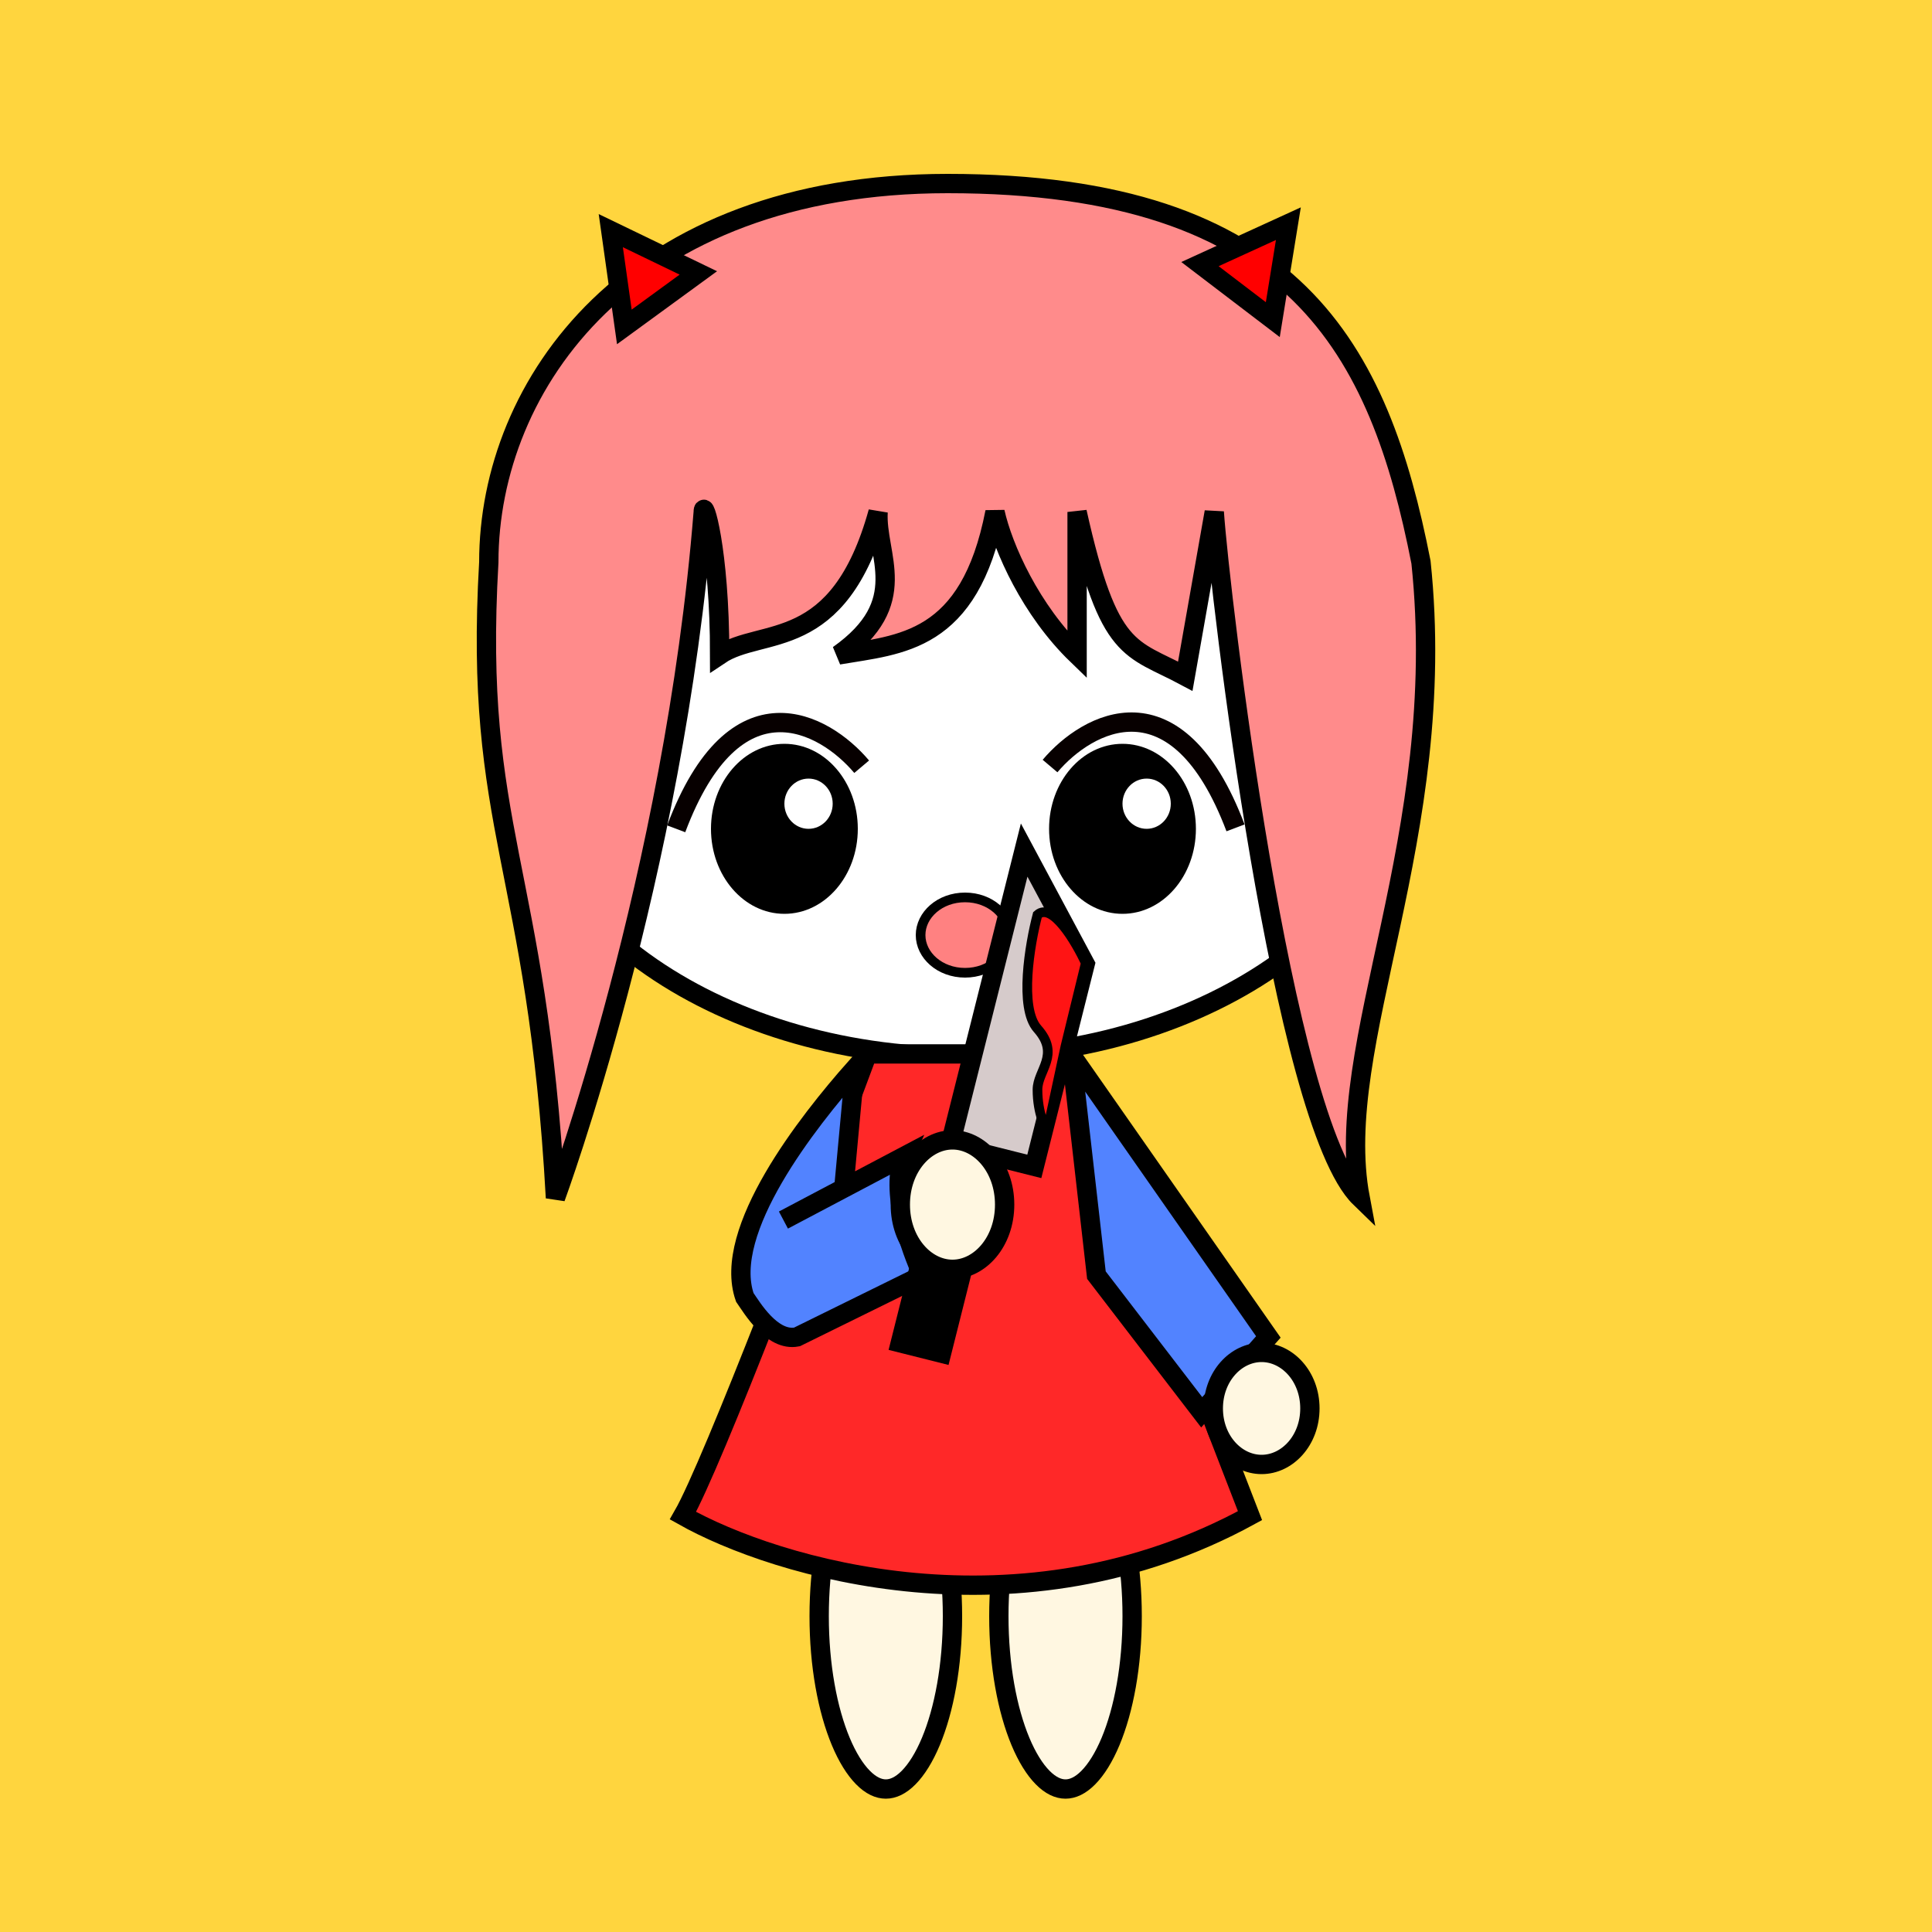
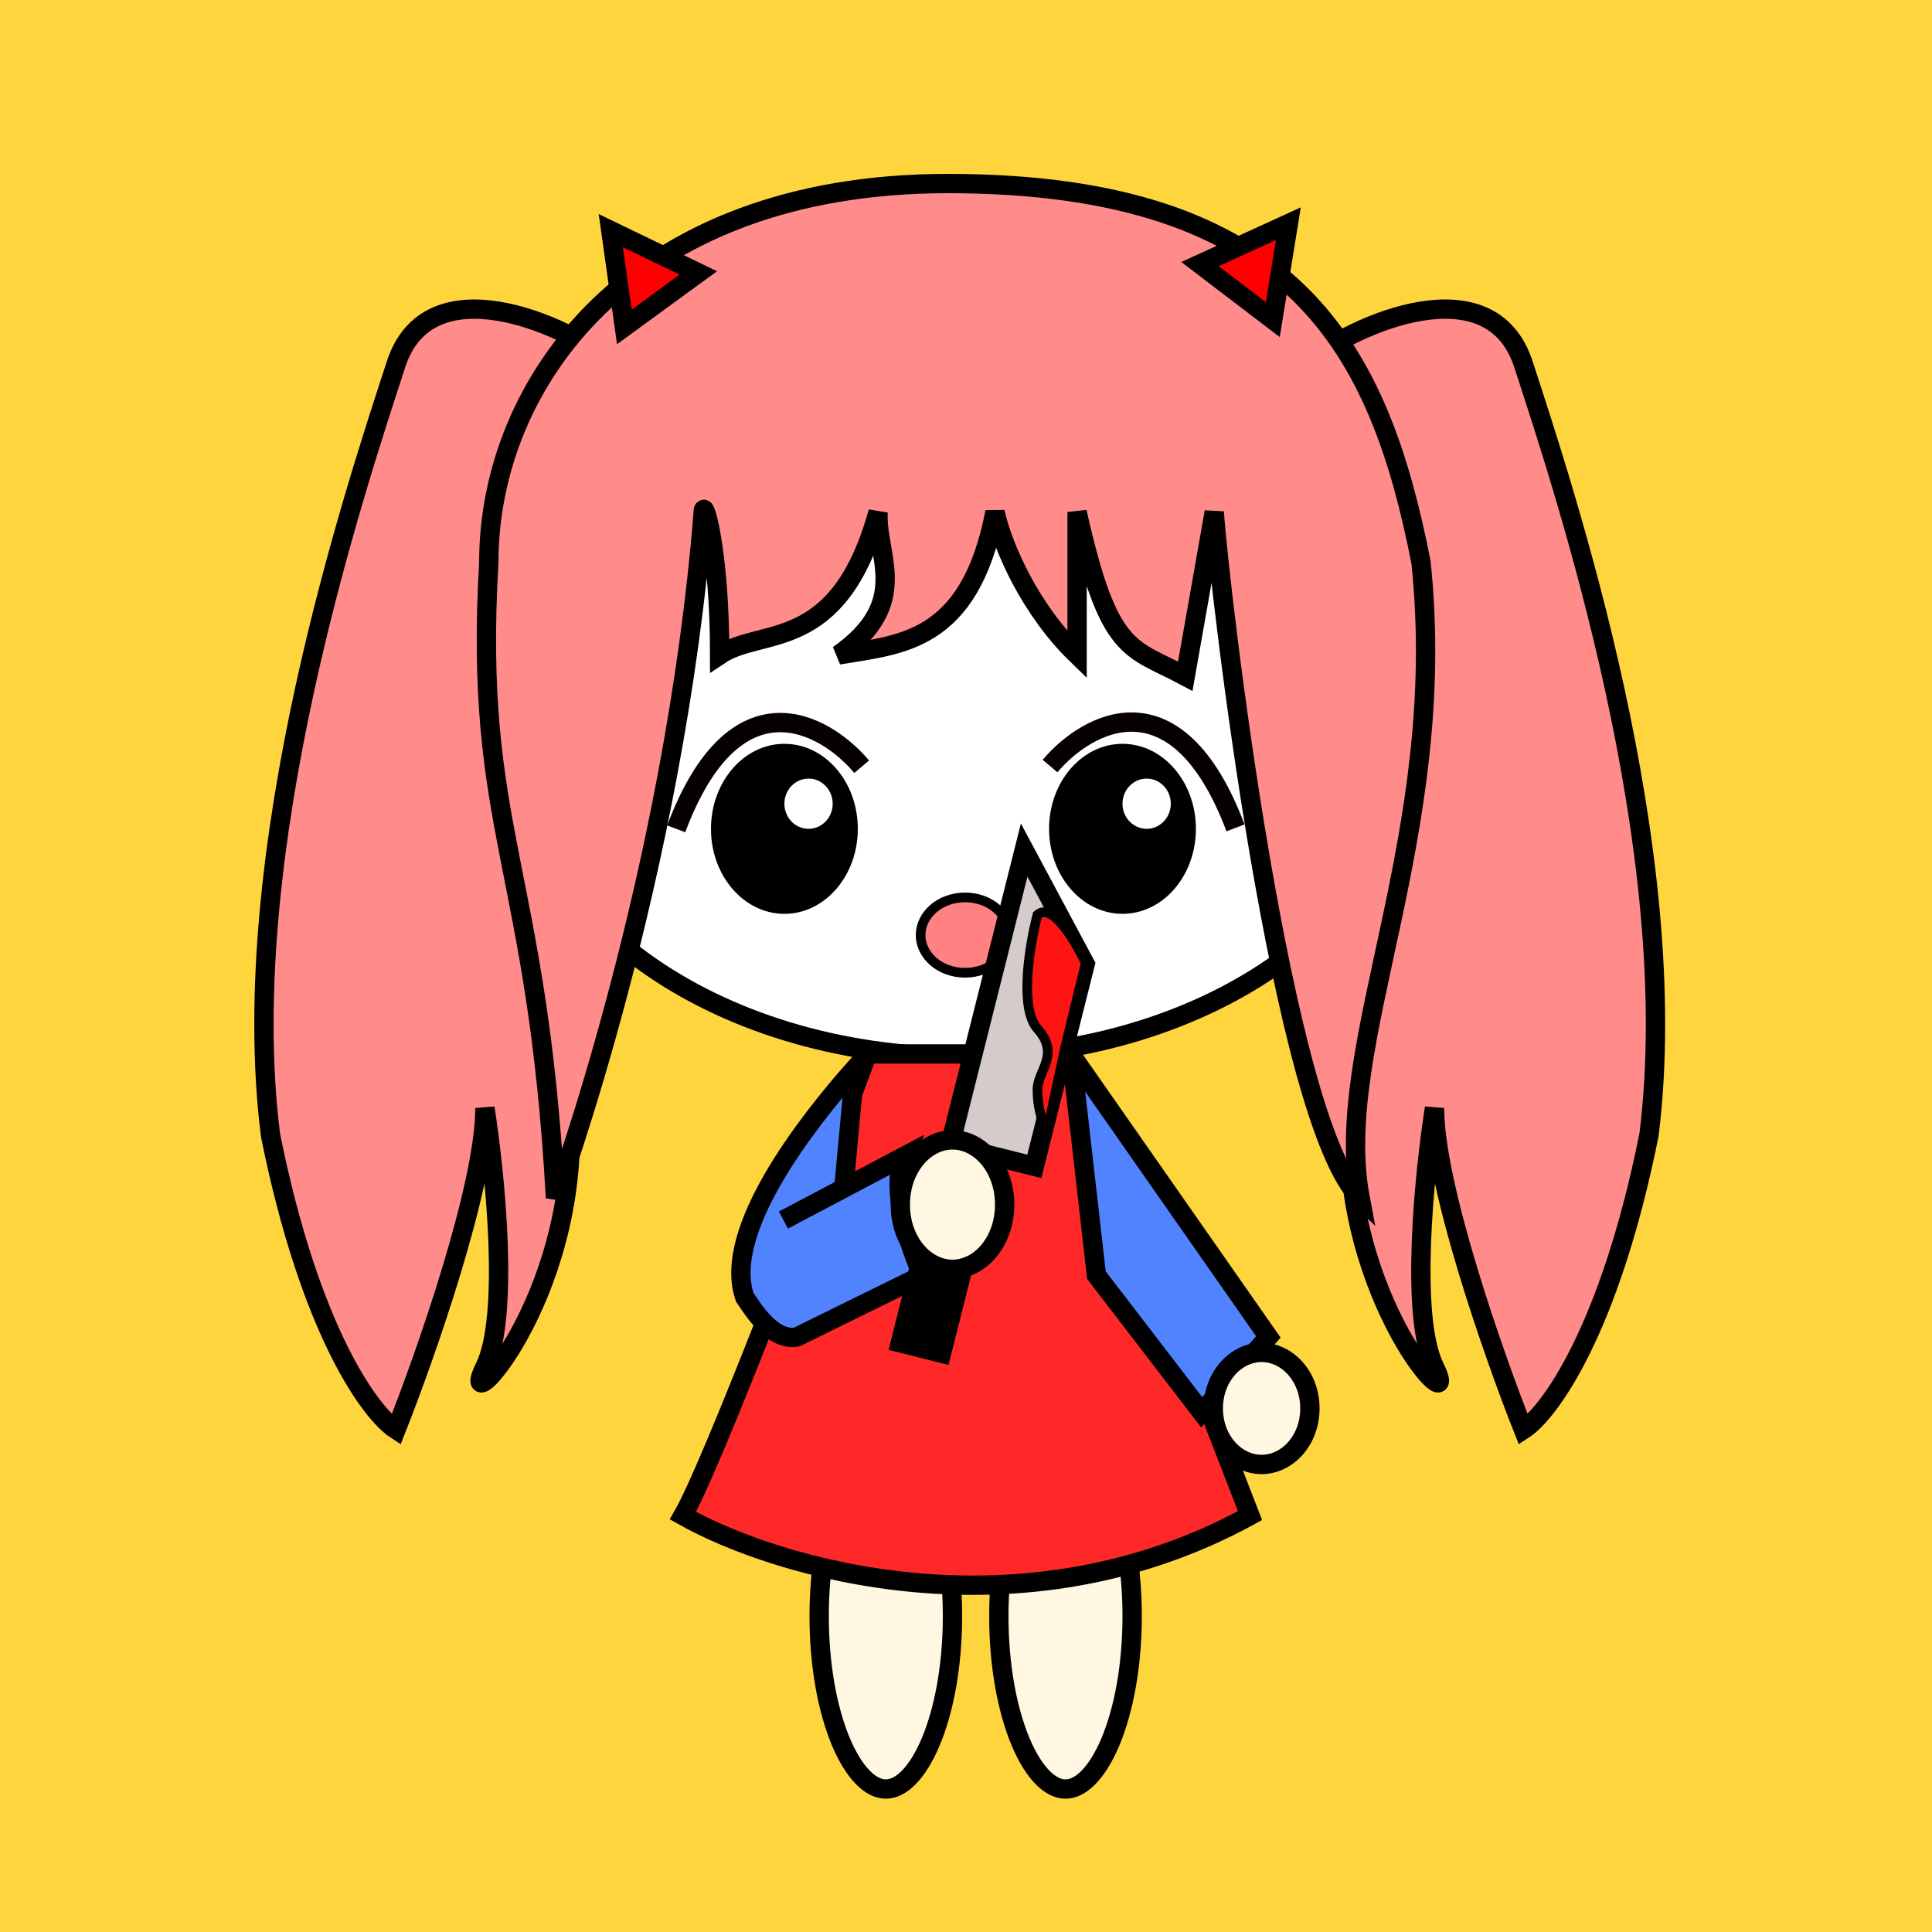
<svg xmlns="http://www.w3.org/2000/svg" width="1000" height="1000" viewBox="0 0 1000 1000" fill="none">
  <rect width="1000" height="1000" fill="#FFD53E" />
+   <path d="M205 188.5C221.8 136.9 291.667 167 318.5 188.5L283 467.5C290.2 498.7 294 552.833 295 576C300 673 235 740 251 707.5C263.8 681.5 256.333 607.333 251 573.5C251 613.9 220.333 701.333 205 740C191.833 731.5 160.4 689.1 140 587.5C121.5 440 184 253 205 188.5Z" fill="#FF8B8B" stroke="black" stroke-width="10" />
+   <path d="M788.5 188.491C771.7 136.891 701.833 166.991 675 188.491L710.5 467.491C703.3 498.691 699.5 552.824 698.5 575.991C693.5 672.991 758.5 739.991 742.5 707.491C729.7 681.491 737.167 607.324 742.5 573.491C742.5 613.891 773.167 701.324 788.5 739.991C801.667 731.491 833.1 689.091 853.5 587.491C872 439.991 809.5 252.991 788.5 188.491Z" fill="#FF8B8B" stroke="black" stroke-width="10" />
  <path d="M730 381C730 426.209 704.612 467.59 662.659 497.861C620.712 528.126 562.513 547 498 547C433.487 547 375.288 528.126 333.341 497.861C291.388 467.59 266 426.209 266 381C266 335.791 291.388 294.41 333.341 264.139C375.288 233.874 433.487 215 498 215C562.513 215 620.712 233.874 662.659 264.139C704.612 294.41 730 335.791 730 381Z" fill="white" stroke="black" stroke-width="10" />
  <path d="M493 836.5C493 862.099 488.653 885.039 481.818 901.393C478.395 909.581 474.447 915.882 470.319 920.059C466.208 924.219 462.218 926 458.5 926C454.782 926 450.792 924.219 446.681 920.059C442.553 915.882 438.605 909.581 435.182 901.393C428.347 885.039 424 862.099 424 836.5C424 810.901 428.347 787.961 435.182 771.607C438.605 763.419 442.553 757.118 446.681 752.941C450.792 748.781 454.782 747 458.5 747C462.218 747 466.208 748.781 470.319 752.941C474.447 757.118 478.395 763.419 481.818 771.607C488.653 787.961 493 810.901 493 836.5Z" fill="#FFF7E1" stroke="black" stroke-width="10" />
  <path d="M586 836.5C586 862.099 581.653 885.039 574.818 901.393C571.395 909.581 567.447 915.882 563.319 920.059C559.208 924.219 555.218 926 551.5 926C547.782 926 543.792 924.219 539.681 920.059C535.553 915.882 531.605 909.581 528.182 901.393C521.347 885.039 517 862.099 517 836.5C517 810.901 521.347 787.961 528.182 771.607C531.605 763.419 535.553 757.118 539.681 752.941C543.792 748.781 547.782 747 551.5 747C555.218 747 559.208 748.781 563.319 752.941C567.447 757.118 571.395 763.419 574.818 771.607C581.653 787.961 586 810.901 586 836.5Z" fill="#FFF7E1" stroke="black" stroke-width="10" />
  <path d="M353.5 784.5C368.7 758.1 423.5 614.167 449 545.5H554.5L647 784.5C527.8 849.7 401.667 811.667 353.5 784.5Z" fill="#FF2828" stroke="black" stroke-width="10" />
  <path d="M385.5 671.5C373.5 637.1 418.167 580.5 442.5 553L436.75 615L468 598.5C460.4 615.7 471.167 646.667 477.5 660L412.5 692C399.5 694.5 389 676.5 385.5 671.5Z" fill="#5283FF" />
  <path d="M656.5 692L554.5 546L567.5 660L622 731L656.5 692Z" fill="#5283FF" />
  <path d="M405.5 631.5L436.75 615M436.75 615L468 598.5C460.4 615.7 471.167 646.667 477.5 660L412.5 692C399.5 694.5 389 676.5 385.5 671.5C373.5 637.1 418.167 580.5 442.5 553L436.75 615ZM554.5 546L656.5 692L622 731L567.5 660L554.5 546Z" stroke="black" stroke-width="10" />
  <ellipse cx="406" cy="429" rx="38" ry="44" fill="black" />
  <ellipse cx="581" cy="429" rx="38" ry="44" fill="black" />
  <ellipse cx="418.5" cy="416" rx="12.5" ry="13" fill="white" />
  <ellipse cx="593.5" cy="416" rx="12.5" ry="13" fill="white" />
  <path d="M543.5 396.5C562.833 373.667 609.1 348.1 639.5 428.5" stroke="#070000" stroke-width="10" />
  <path d="M446 396.854C426.667 373.917 380.4 348.234 350 429" stroke="#070000" stroke-width="10" />
  <path d="M522.5 484C522.5 494.436 512.562 503.5 499.5 503.5C486.438 503.5 476.5 494.436 476.5 484C476.5 473.564 486.438 464.5 499.5 464.5C512.562 464.5 522.5 473.564 522.5 484Z" fill="#FF8181" stroke="black" stroke-width="5" />
  <path d="M287.5 620C278 447.5 245 429.5 253 291C253 199 326 95 490.5 95C671 95 714 181.5 735.5 291C750.5 433.5 689 540.5 704 620C663.6 580.8 631.333 306.667 628.5 265L613.5 350C585.1 334.8 574 339 557.5 265V339C533.5 315.8 519.167 283.667 515 265C501.8 333 466 333.5 434 339C472.4 311.8 453.167 287.5 454.5 265C434 339 394.333 324.333 372.5 339C372.5 284 364 257 364 265C349 453 287.5 620 287.5 620Z" fill="#FF8B8B" stroke="black" stroke-width="10" />
  <path d="M466 695.067L472.581 668.881L491.716 592.749L513.053 598.112L487.336 700.43L466 695.067Z" fill="black" stroke="black" stroke-width="10" />
  <path d="M561.685 498.976L530.108 440L515.361 498.675L491.716 592.749L535.359 603.718L561.685 498.976Z" fill="#D6CBCB" stroke="black" stroke-width="10" />
  <path d="M537 532.5C527.4 521.7 533 488.667 537 473.5C544.6 466.7 556.833 487.333 562 498.5L551.5 541.5L541.756 586.812C541.833 587.366 541.767 587.76 541.5 588L541.756 586.812C541.35 583.906 537 576.598 537 564C537 554.038 549 546 537 532.5Z" fill="#FF1414" stroke="black" stroke-width="5" />
  <path d="M520 623.5C520 642.907 507.086 657 493 657C478.914 657 466 642.907 466 623.5C466 604.093 478.914 590 493 590C507.086 590 520 604.093 520 623.5Z" fill="#FFF7E1" stroke="black" stroke-width="10" />
  <path d="M678 729C678 745.623 666.237 758 653 758C639.763 758 628 745.623 628 729C628 712.377 639.763 700 653 700C666.237 700 678 712.377 678 729Z" fill="#FFF7E1" stroke="black" stroke-width="10" />
  <path d="M323.157 169.21L316.146 119.382L361.456 141.268L323.157 169.21Z" fill="#FF0000" stroke="black" stroke-width="10" />
  <path d="M621.098 136.698L666.859 115.772L658.8 165.441L621.098 136.698Z" fill="#FF0000" stroke="black" stroke-width="10" />
</svg>
